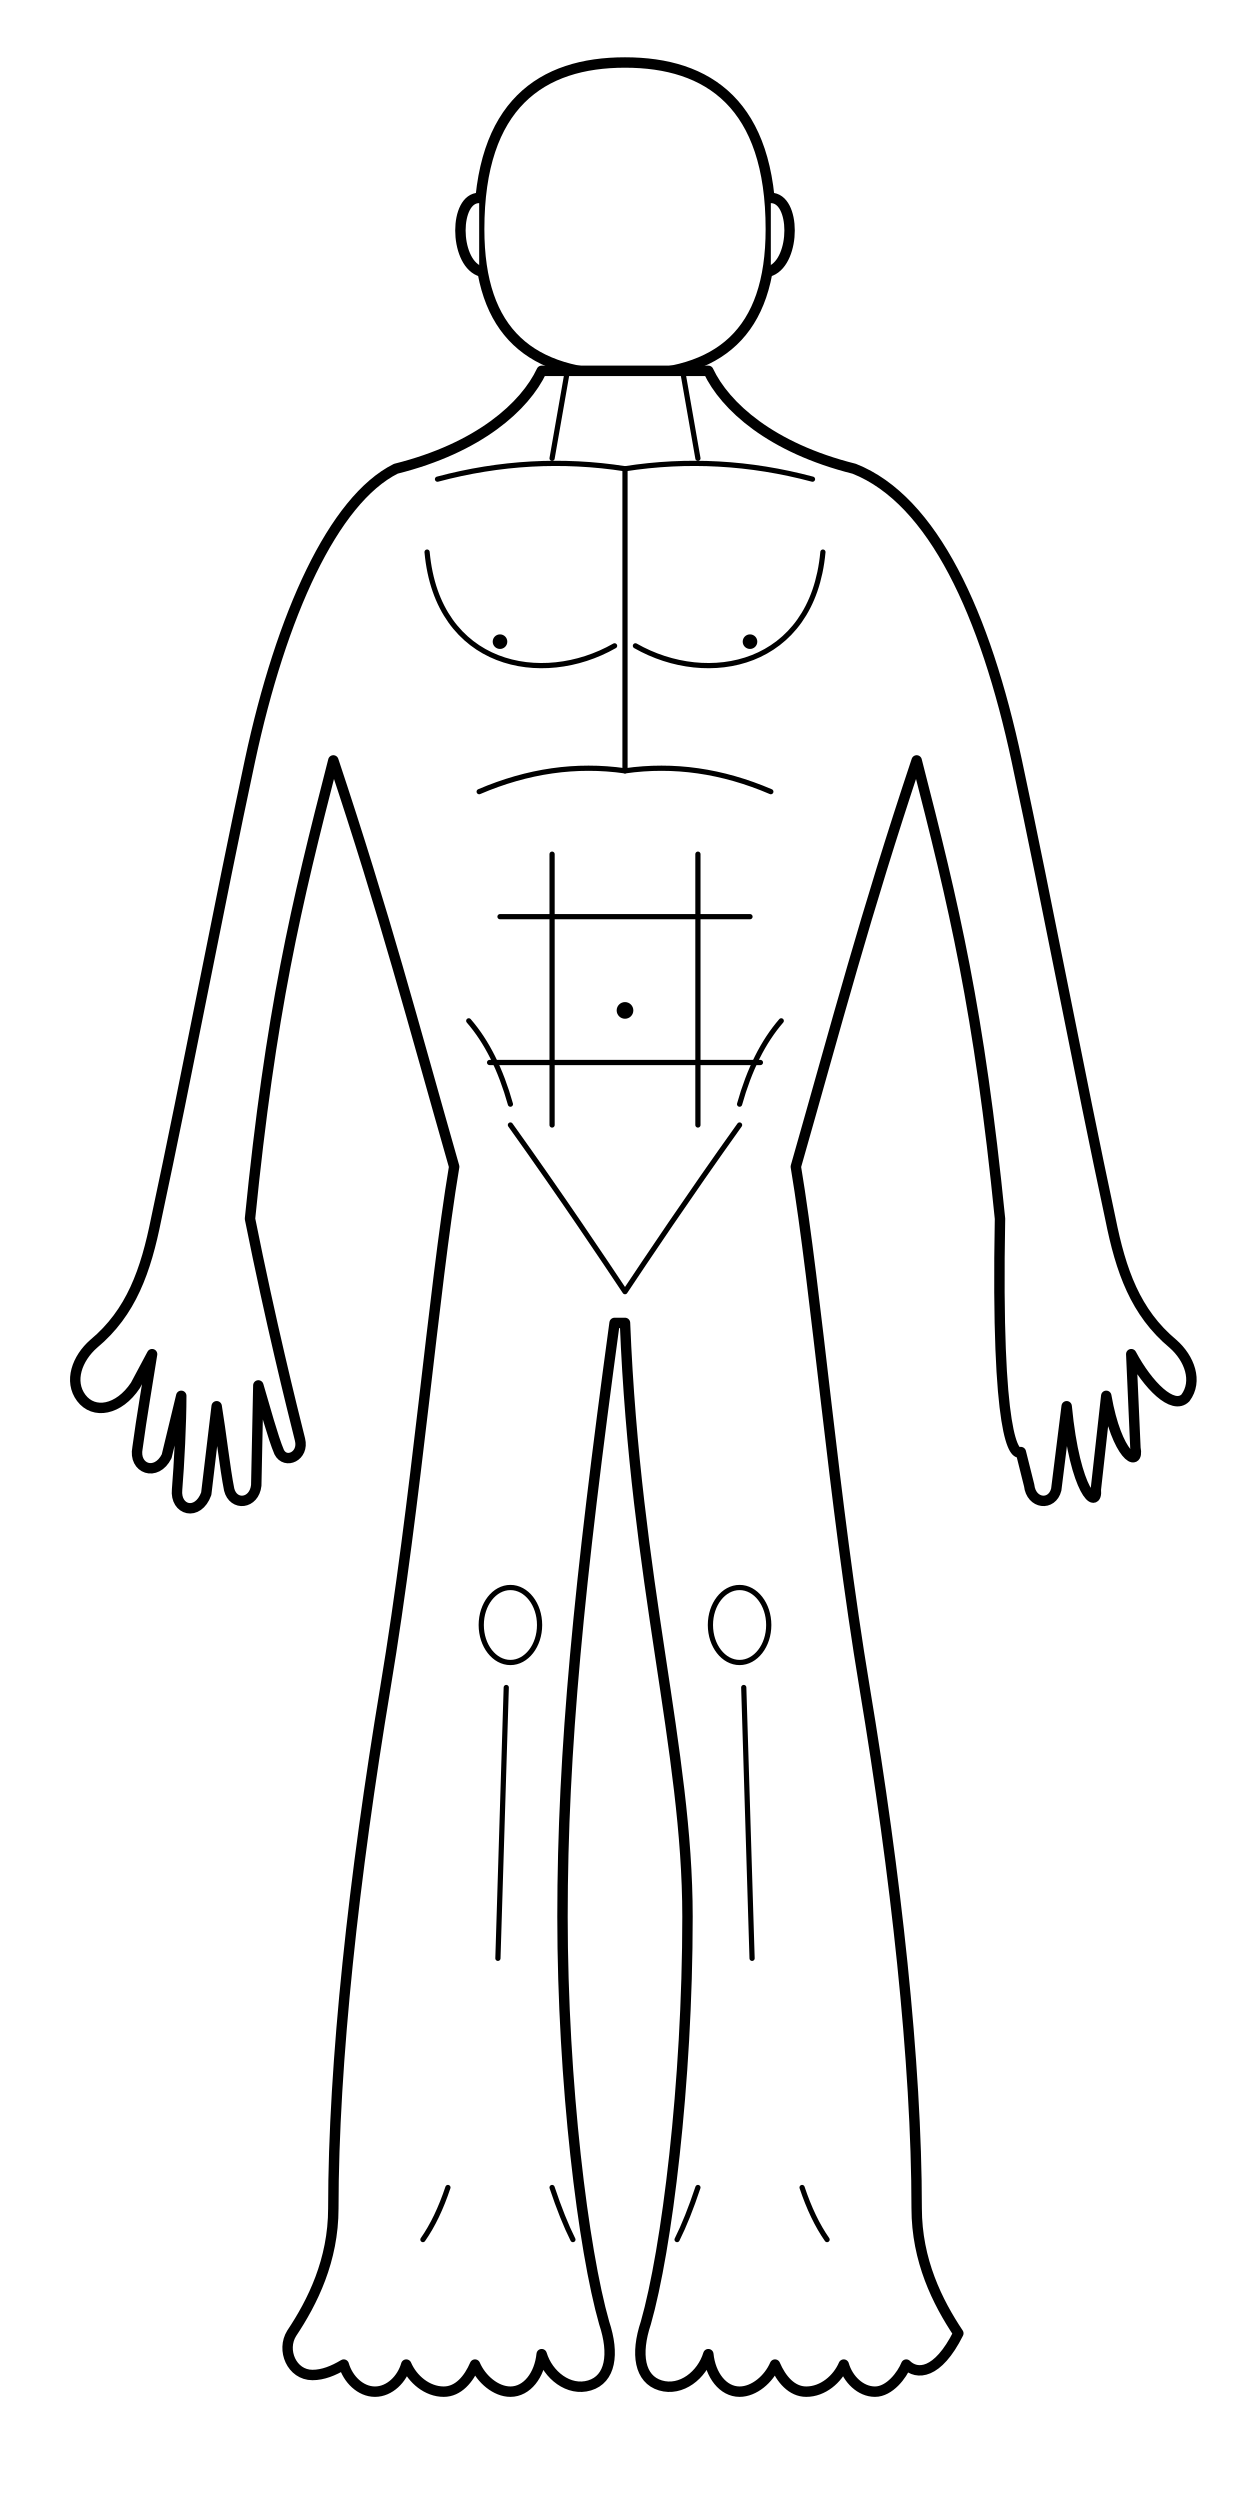
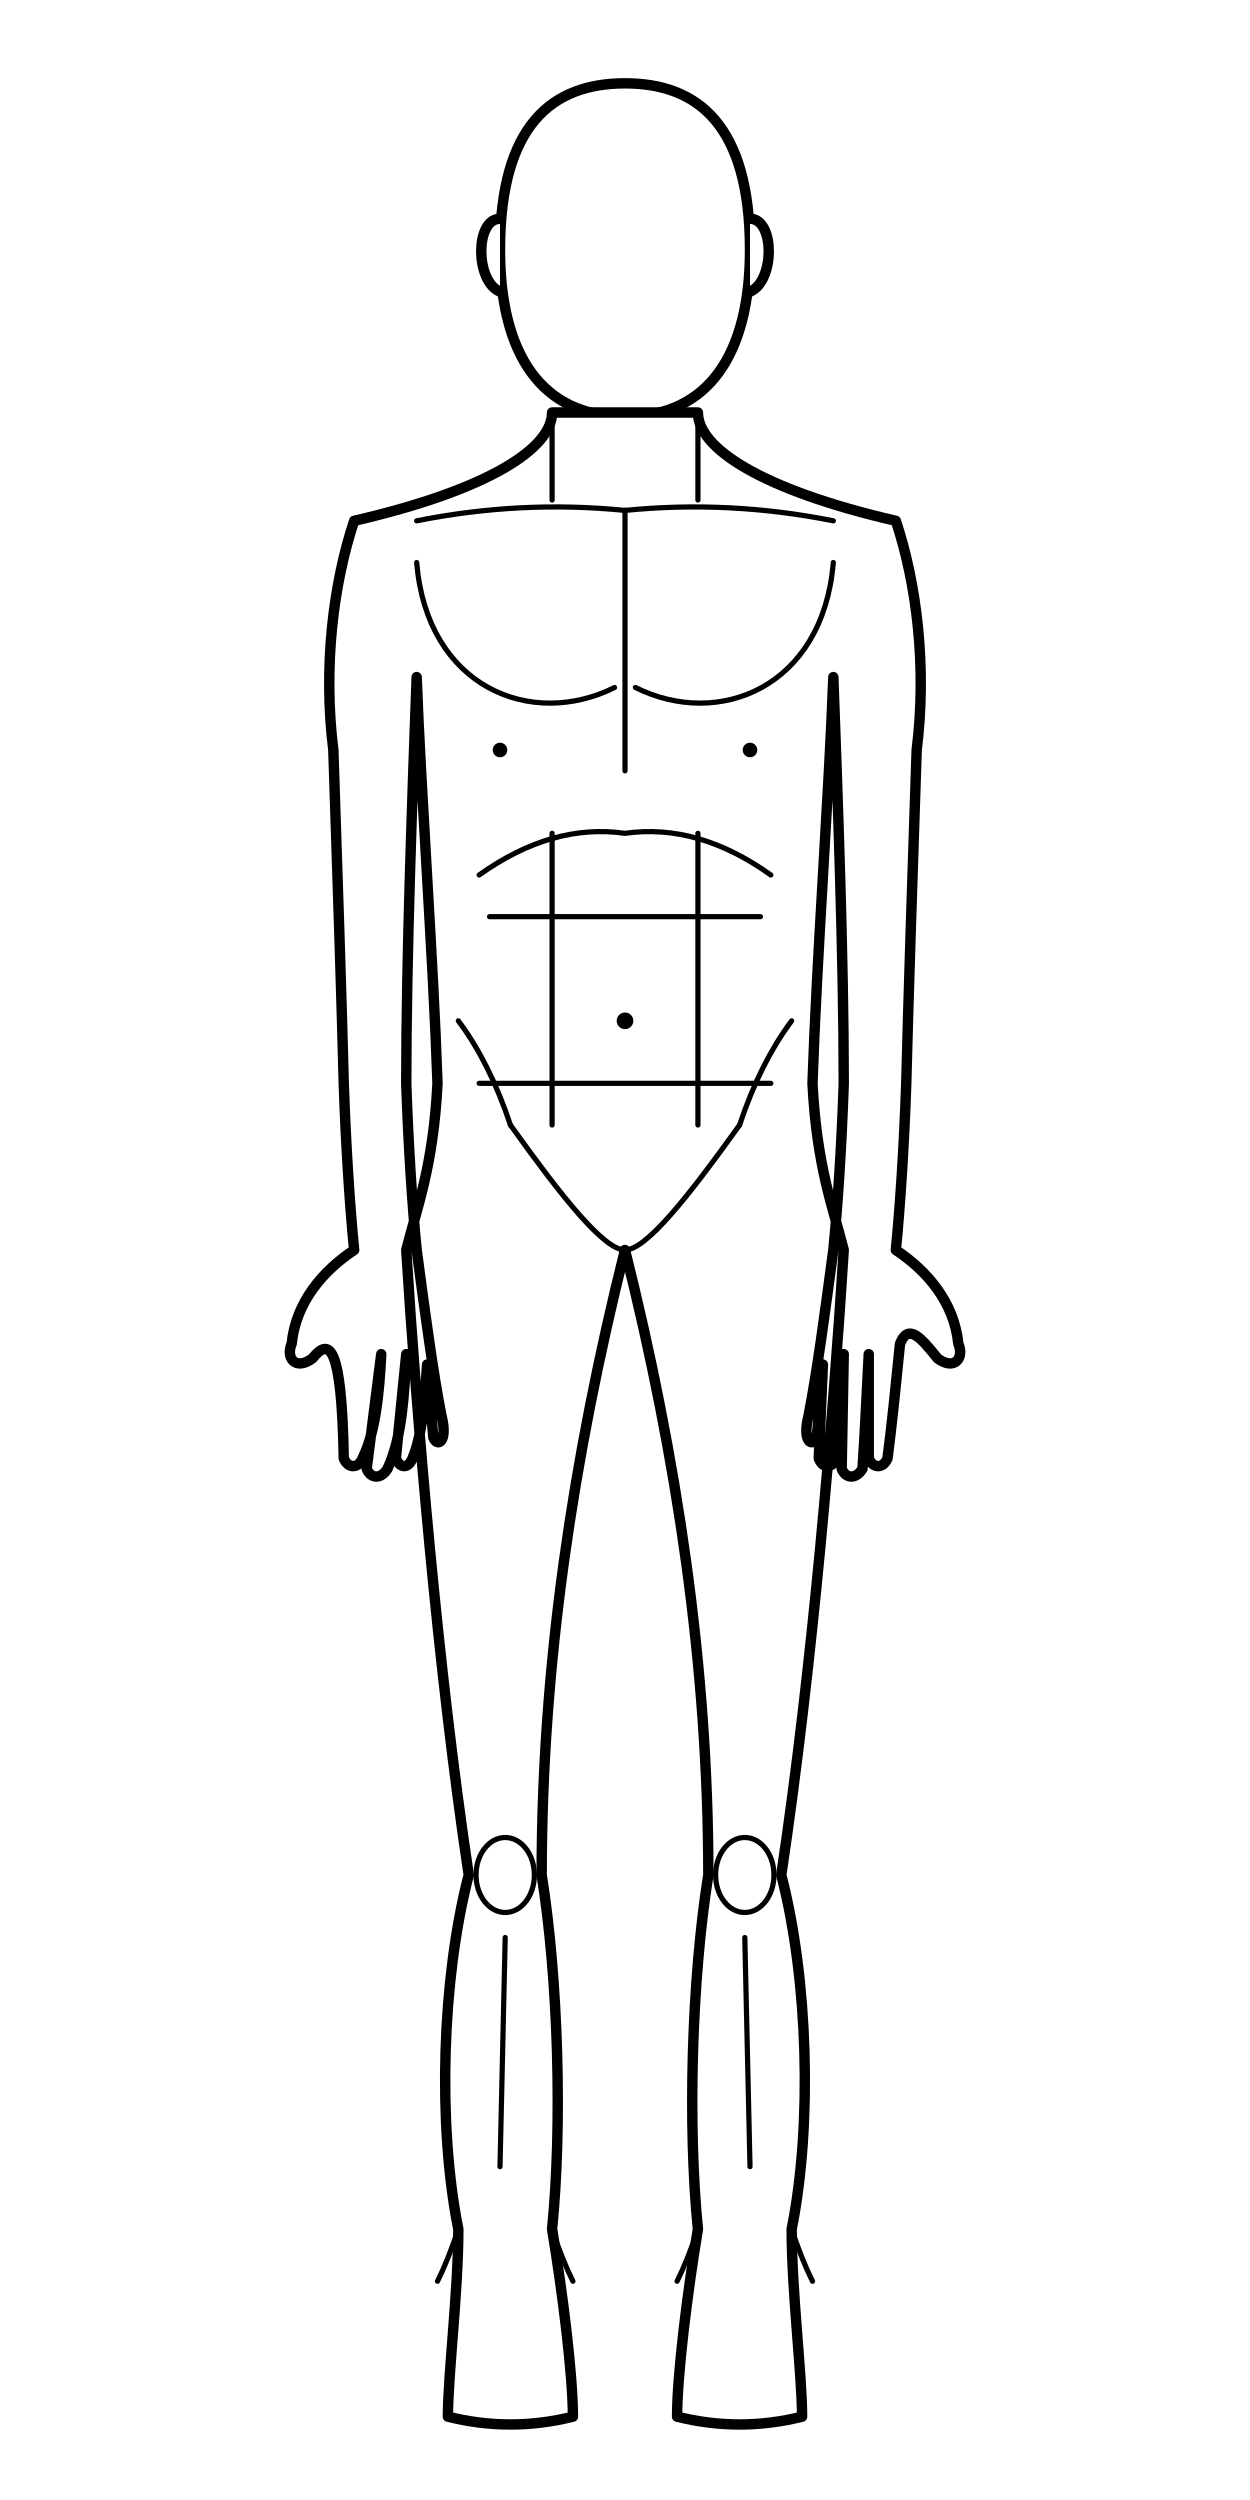
<svg xmlns="http://www.w3.org/2000/svg" width="600" height="1200" viewBox="0 0 600 1200">
  <rect width="600" height="1200" fill="#ffffff" />
  <g fill="#ffffff" stroke="#000000" stroke-width="5" stroke-linecap="round" stroke-linejoin="round">
-     <path d="M 230 110 C 230 50 260 30 300 30 C 340 30 370 50 370 110 C 370 160 345 180 300 180 C 255 180 230 160 230 110 Z" />
-     <path d="M 230 95 C 218 95 218 125 230 130" />
-     <path d="M 370 95 C 382 95 382 125 370 130" />
-     <path d="M 260 178               C 252 195 230 215 190 225               C 160 240 135 295 120 365               C 105 435 90 515 75 585               C 70 610 63 630 45 645              C 37 652 33 663 39 671              C 45 679 57 677 65 665              L 73 650              C 71 663 68 680 66 695              C 64 705 75 709 80 699              L 87 670              C 87 683 86 703 85 715              C 84 725 95 728 99 717              L 104 675              C 106 687 108 705 110 715              C 112 723 122 722 123 713              L 124 665              C 127 675 131 690 134 697              C 137 703 146 699 144 691              C 140 675 130 635 120 585              C 130 485 142 435 160 365              C 185 440 198 490 218 560              C 208 620 200 720 185 810              C 170 900 160 990 160 1060              C 160 1085 150 1105 140 1120              C 135 1128 140 1140 150 1140              C 155 1140 160 1138 165 1135              C 167 1142 173 1148 180 1148              C 187 1148 193 1142 195 1135              C 198 1142 205 1148 213 1148              C 220 1148 225 1142 228 1135              C 231 1142 238 1148 245 1148              C 253 1148 259 1140 260 1130              C 263 1140 273 1148 283 1145              C 293 1142 295 1130 290 1115              C 280 1080 270 1000 270 920              C 270 840 278 760 295 635              L 300 635              C 305 760 330 840 330 920              C 330 1000 320 1080 310 1115              C 305 1130 307 1142 317 1145              C 327 1148 337 1140 340 1130              C 341 1140 347 1148 355 1148              C 362 1148 369 1142 372 1135              C 375 1142 380 1148 387 1148              C 395 1148 402 1142 405 1135              C 407 1142 413 1148 420 1148              C 427 1148 433 1140 435 1135              C 440 1140 450 1140 460 1120              C 450 1105 440 1085 440 1060              C 440 990 430 900 415 810              C 400 720 392 620 382 560              C 402 490 415 440 440 365              C 458 435 470 485 480 585              C 478 691 487 699 490 697              L 494 713              C 495 722 505 723 507 715              L 512 675              C 516 717 527 725 526 715              L 531 670              C 536 699 547 705 545 695              L 543 650              C 551 665 563 677 569 671              C 575 663 571 652 563 645              C 545 630 538 610 533 585              C 518 515 503 435 488 365              C 473 295 448 240 410 225              C 370 215 348 195 340 178              Z" />
+     <path d="M 240 120 C 240 60 265 40 300 40 C 335 40 360 60 360 120 C 360 170 340 200 300 200 C 260 200 240 170 240 120 Z" />
+     <path d="M 240 105 C 228 105 228 135 240 140" />
+     <path d="M 360 105 C 372 105 372 135 360 140" />
+     <path d="M 335 198              C 335 215 365 235 430 250              C 440 280 445 320 440 360              C 438 420 436 480 435 520              C 434 550 432 580 430 600              C 445 610 458 625 460 645              C 463 652 458 658 450 652              C 442 642 436 635 432 645              C 430 665 428 685 426 700              C 424 705 419 705 417 700              L 417 650              C 416 670 415 690 414 705              C 411 710 406 710 404 705              L 405 650              C 404 670 403 688 402 700              C 399 705 395 705 393 700              L 395 655              C 394 670 393 680 392 690              C 390 695 385 692 388 680              C 392 660 396 630 400 600              C 402 580 404 550 405 520              C 405 460 402 380 400 325              C 398 380 392 460 390 520              C 392 560 400 580 405 600              C 400 680 390 800 375 900              C 388 950 390 1020 380 1070              C 380 1100 385 1140 385 1160              C 365 1165 345 1165 325 1160              C 325 1140 330 1100 335 1070              C 330 1020 332 950 340 900              C 340 800 325 700 300 600              C 275 700 260 800 260 900              C 268 950 270 1020 265 1070              C 270 1100 275 1140 275 1160              C 255 1165 235 1165 215 1160              C 215 1140 220 1100 220 1070              C 210 1020 212 950 225 900              C 210 800 200 680 195 600              C 200 580 208 560 210 520              C 208 460 202 380 200 325              C 198 380 195 460 195 520              C 196 550 198 580 200 600              C 204 630 208 660 212 680              C 215 692 210 695 208 690              L 205 655              C 204 670 203 688 198 700              C 196 705 192 705 190 700              L 195 650              C 194 670 193 690 186 705              C 183 710 178 710 176 705              L 183 650              C 182 670 180 688 174 700              C 172 705 167 705 165 700              C 164 645 158 642 150 652              C 142 658 137 652 140 645              C 142 625 155 610 170 600              C 168 580 166 550 165 520              C 164 480 162 420 160 360              C 155 320 160 280 170 250              C 235 235 265 215 265 198              Z" />
  </g>
  <g fill="none" stroke="#000000" stroke-width="2.5" stroke-linecap="round" stroke-linejoin="round">
-     <path d="M 272 180 L 265 220" />
-     <path d="M 328 180 L 335 220" />
-     <path d="M 300 225 Q 255 218 210 230" />
-     <path d="M 300 225 Q 345 218 390 230" />
-     <path d="M 300 225 L 300 370" />
-     <path d="M 205 265 C 210 320 260 330 295 310" />
-     <path d="M 395 265 C 390 320 340 330 305 310" />
-     <circle cx="240" cy="308" r="3.5" fill="#000000" stroke="none" />
-     <circle cx="360" cy="308" r="3.5" fill="#000000" stroke="none" />
-     <path d="M 230 380 Q 265 365 300 370 Q 335 365 370 380" />
-     <path d="M 240 440 L 360 440" />
-     <path d="M 235 510 L 365 510" />
-     <path d="M 265 410 L 265 540" />
-     <path d="M 335 410 L 335 540" />
-     <circle cx="300" cy="485" r="4" fill="#000000" stroke="none" />
-     <path d="M 225 490 Q 238 505 245 530" />
-     <path d="M 375 490 Q 362 505 355 530" />
-     <path d="M 245 540 C 270 575 290 605 300 620 C 310 605 330 575 355 540" />
-     <ellipse cx="245" cy="780" rx="14" ry="18" />
-     <ellipse cx="355" cy="780" rx="14" ry="18" />
-     <path d="M 243 810 L 239 940" />
-     <path d="M 357 810 L 361 940" />
-     <path d="M 215 1050 Q 210 1065 203 1075" />
-     <path d="M 265 1050 Q 270 1065 275 1075" />
-     <path d="M 385 1050 Q 390 1065 397 1075" />
-     <path d="M 335 1050 Q 330 1065 325 1075" />
+     <path d="M 265 198 L 265 240" />
+     <path d="M 335 198 L 335 240" />
+     <path d="M 300 245 Q 250 240 200 250" />
+     <path d="M 300 245 Q 350 240 400 250" />
+     <path d="M 300 245 L 300 370" />
+     <path d="M 200 270 C 205 330 255 350 295 330" />
+     <path d="M 400 270 C 395 330 345 350 305 330" />
+     <circle cx="240" cy="360" r="3.5" fill="#000000" stroke="none" />
+     <circle cx="360" cy="360" r="3.5" fill="#000000" stroke="none" />
+     <path d="M 230 420 Q 265 395 300 400 Q 335 395 370 420" />
+     <path d="M 235 440 L 365 440" />
+     <path d="M 230 520 L 370 520" />
+     <path d="M 265 400 L 265 540" />
+     <path d="M 335 400 L 335 540" />
+     <circle cx="300" cy="490" r="4" fill="#000000" stroke="none" />
+     <path d="M 220 490 Q 235 510 245 540" />
+     <path d="M 380 490 Q 365 510 355 540" />
+     <path d="M 245 540 C 270 575 290 600 300 600 C 310 600 330 575 355 540" />
+     <ellipse cx="242.5" cy="900" rx="14" ry="18" />
+     <ellipse cx="357.5" cy="900" rx="14" ry="18" />
+     <path d="M 242.5 930 L 240 1040" />
+     <path d="M 357.5 930 L 360 1040" />
+     <path d="M 220 1070 Q 215 1085 210 1095" />
+     <path d="M 265 1070 Q 270 1085 275 1095" />
+     <path d="M 380 1070 Q 385 1085 390 1095" />
+     <path d="M 335 1070 Q 330 1085 325 1095" />
  </g>
</svg>
